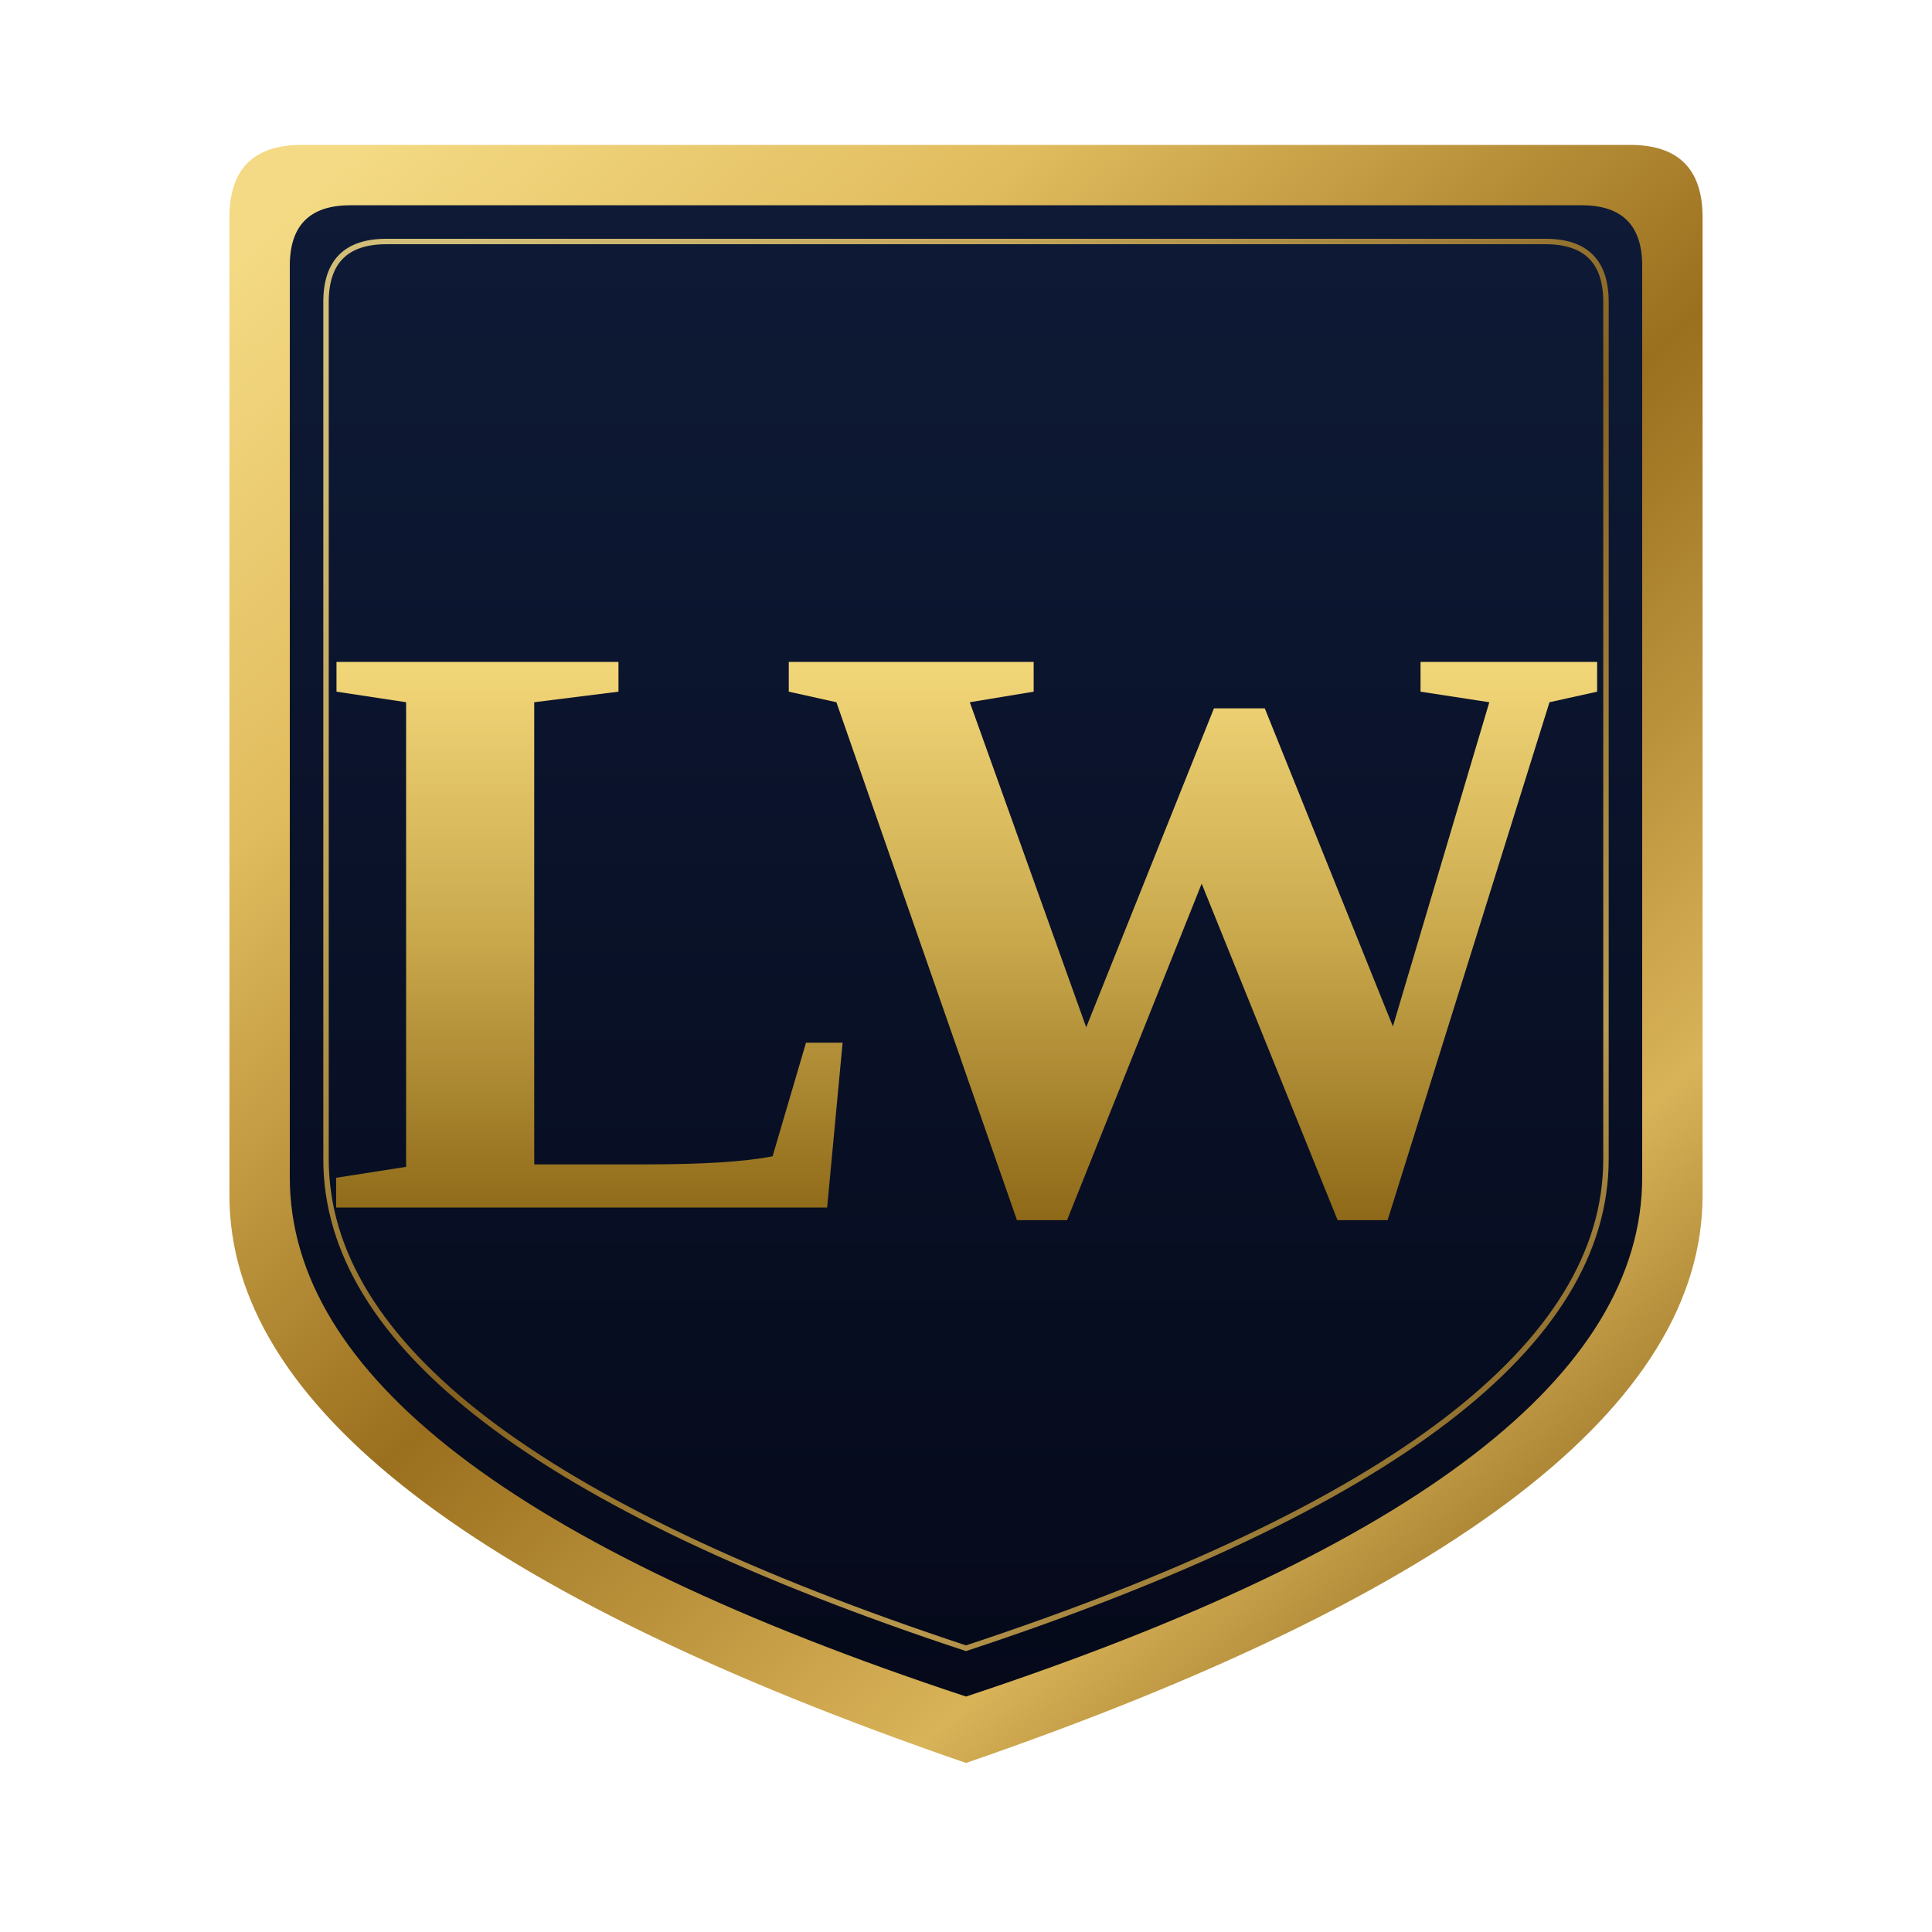
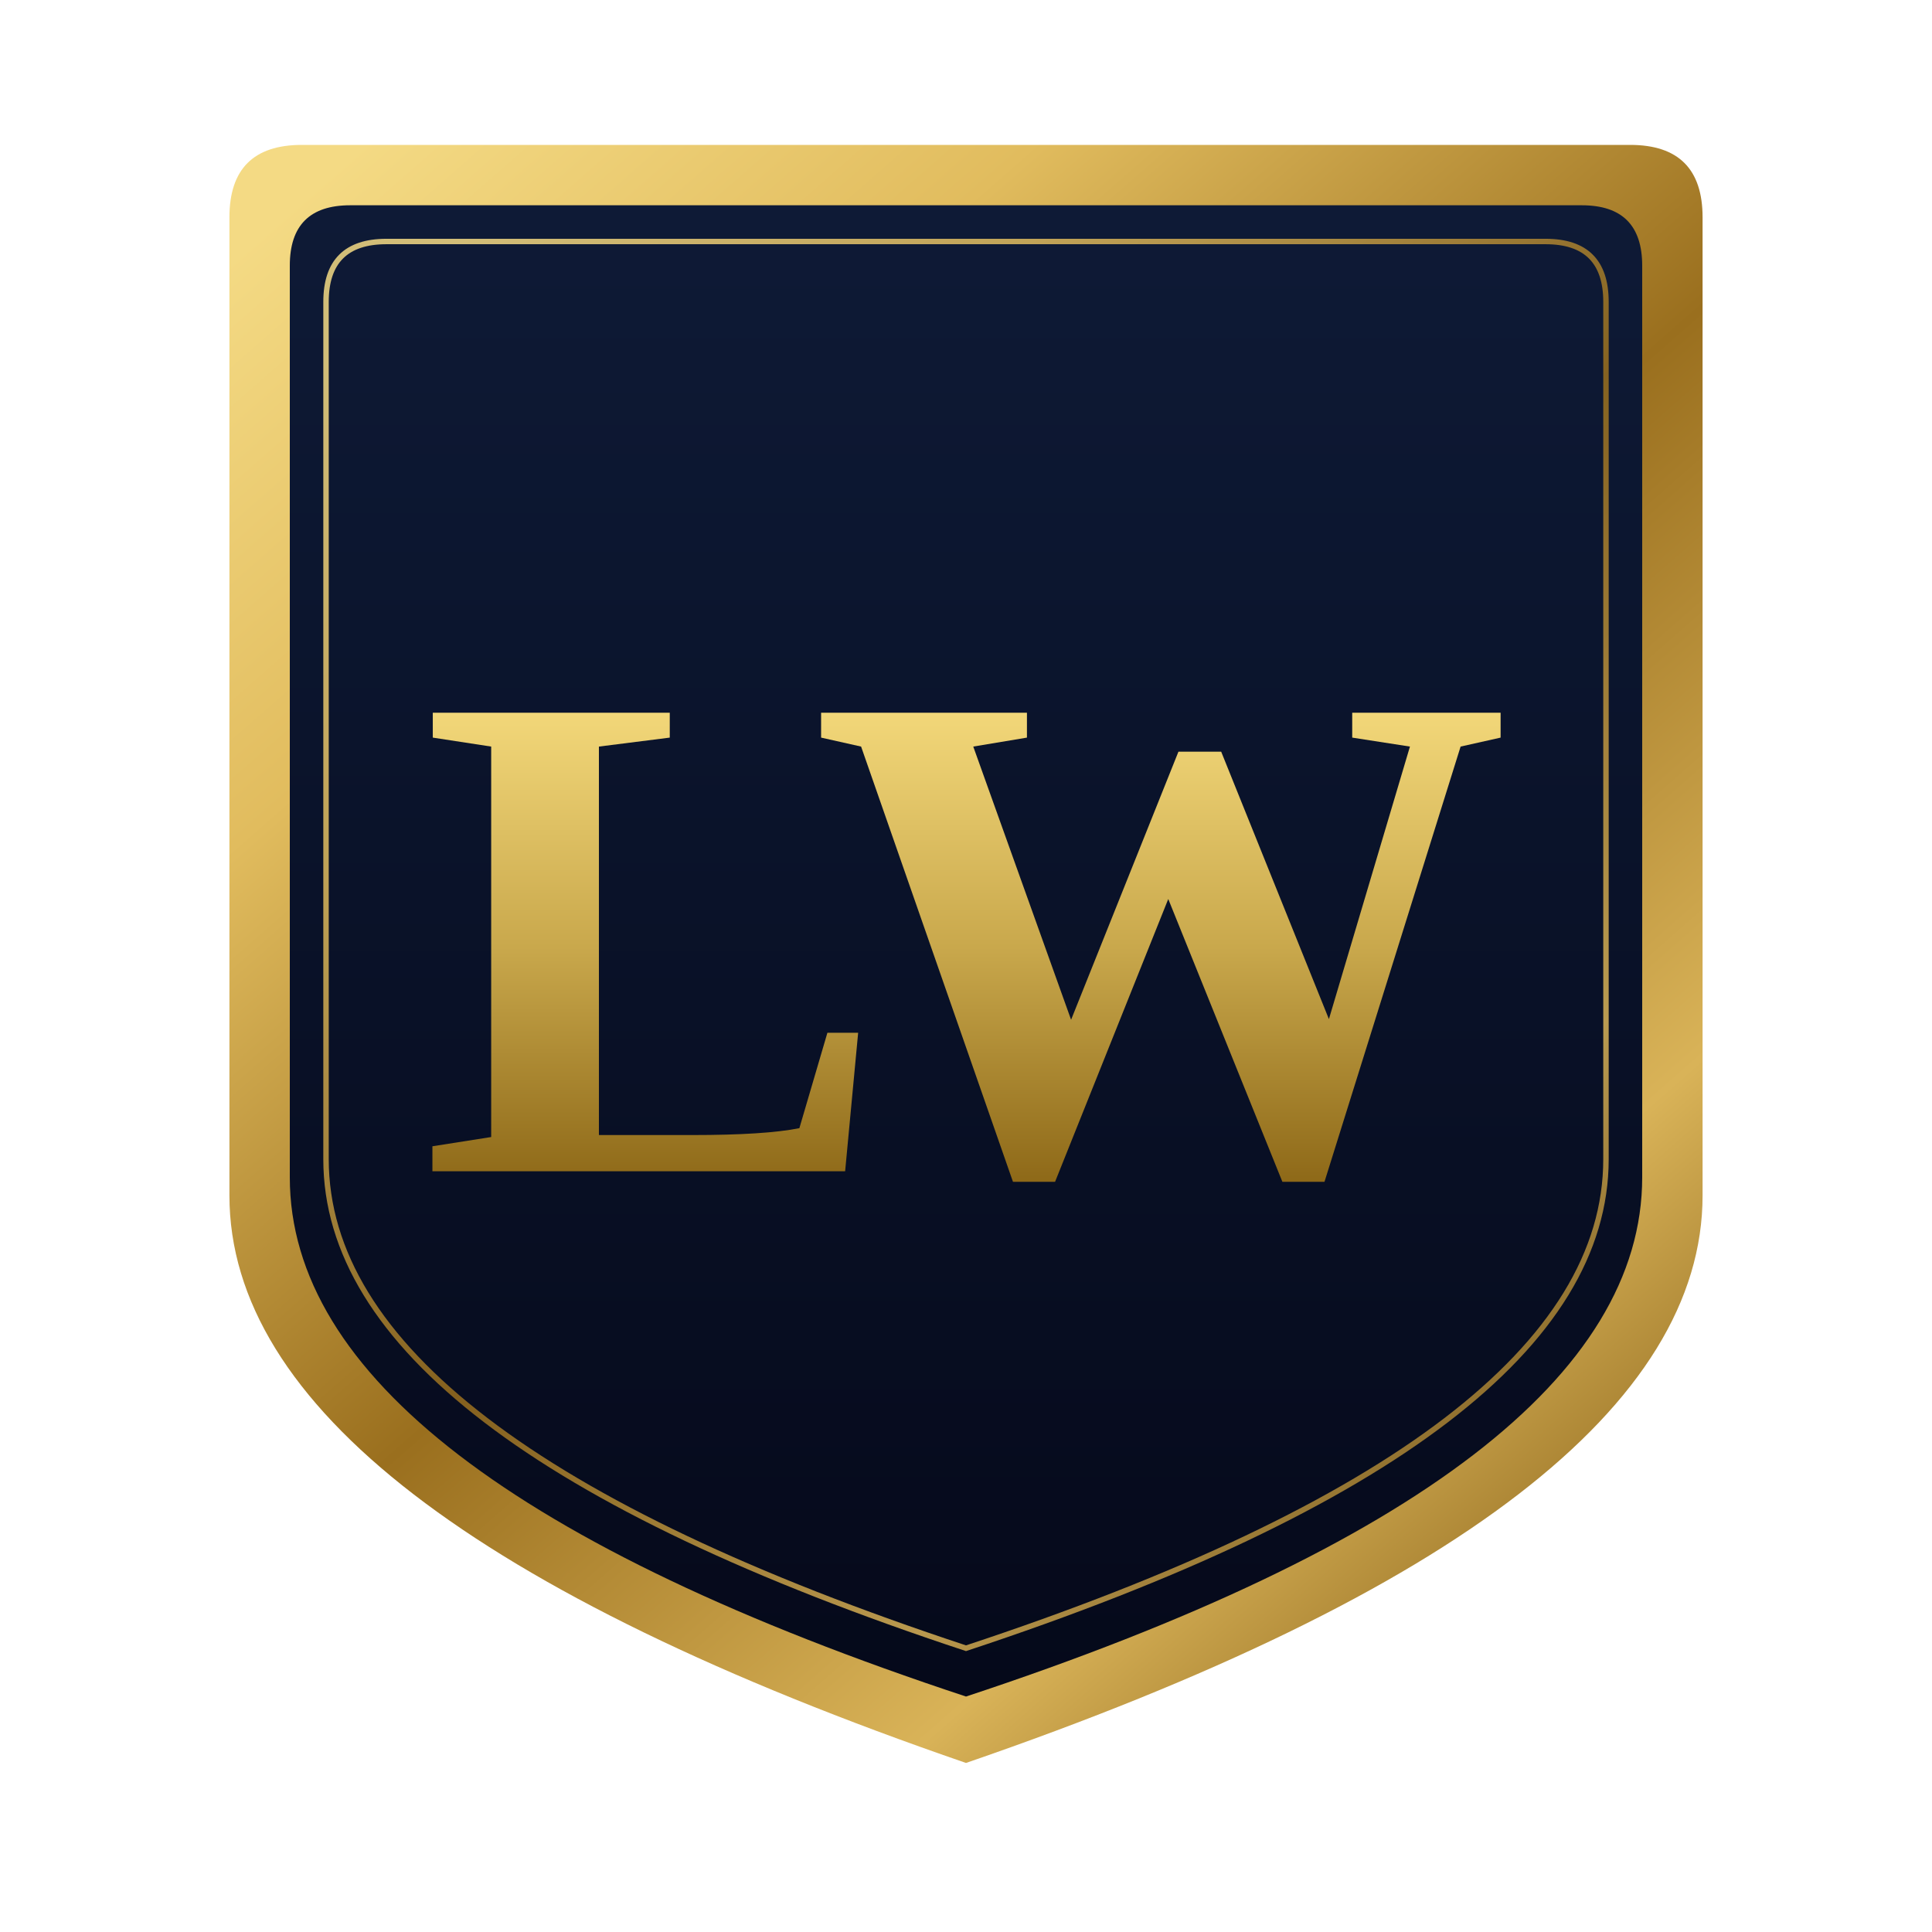
<svg xmlns="http://www.w3.org/2000/svg" viewBox="0 0 320 320">
  <defs>
    <linearGradient id="favRim" x1="10%" y1="0%" x2="90%" y2="100%">
      <stop offset="0%" stop-color="#F4DA84" />
      <stop offset="22%" stop-color="#E1BC5E" />
      <stop offset="50%" stop-color="#9A6F1E" />
      <stop offset="78%" stop-color="#D9B358" />
      <stop offset="100%" stop-color="#7E5710" />
    </linearGradient>
    <linearGradient id="favText" x1="0%" y1="0%" x2="0%" y2="100%">
      <stop offset="0%" stop-color="#F2D779" />
      <stop offset="50%" stop-color="#C9A84C" />
      <stop offset="100%" stop-color="#8E6918" />
    </linearGradient>
    <linearGradient id="favBody" x1="0%" y1="0%" x2="0%" y2="100%">
      <stop offset="0%" stop-color="#0e1a36" />
      <stop offset="100%" stop-color="#05091a" />
    </linearGradient>
  </defs>
  <path d="M 50 24 L 270 24 Q 282 24 282 36 L 282 198 Q 282 250 160 292 Q 38 250 38 198 L 38 36 Q 38 24 50 24 Z" fill="url(#favRim)" />
  <path d="M 58 34 L 262 34 Q 272 34 272 44 L 272 195 Q 272 244 160 281 Q 48 244 48 195 L 48 44 Q 48 34 58 34 Z" fill="url(#favBody)" />
  <path d="M 64 40 L 256 40 Q 266 40 266 50 L 266 192 Q 266 238 160 273 Q 54 238 54 192 L 54 50 Q 54 40 64 40 Z" fill="none" stroke="url(#favRim)" stroke-width="0.9" opacity="0.85" />
-   <text x="160" y="200" text-anchor="middle" font-family="Georgia, 'Times New Roman', serif" font-size="138" font-weight="700" fill="url(#favText)" letter-spacing="-4">LW</text>
+   <text x="160" y="194" text-anchor="middle" font-family="Georgia, 'Times New Roman', serif" font-size="116" font-weight="700" fill="url(#favText)" letter-spacing="-2">LW</text>
</svg>
